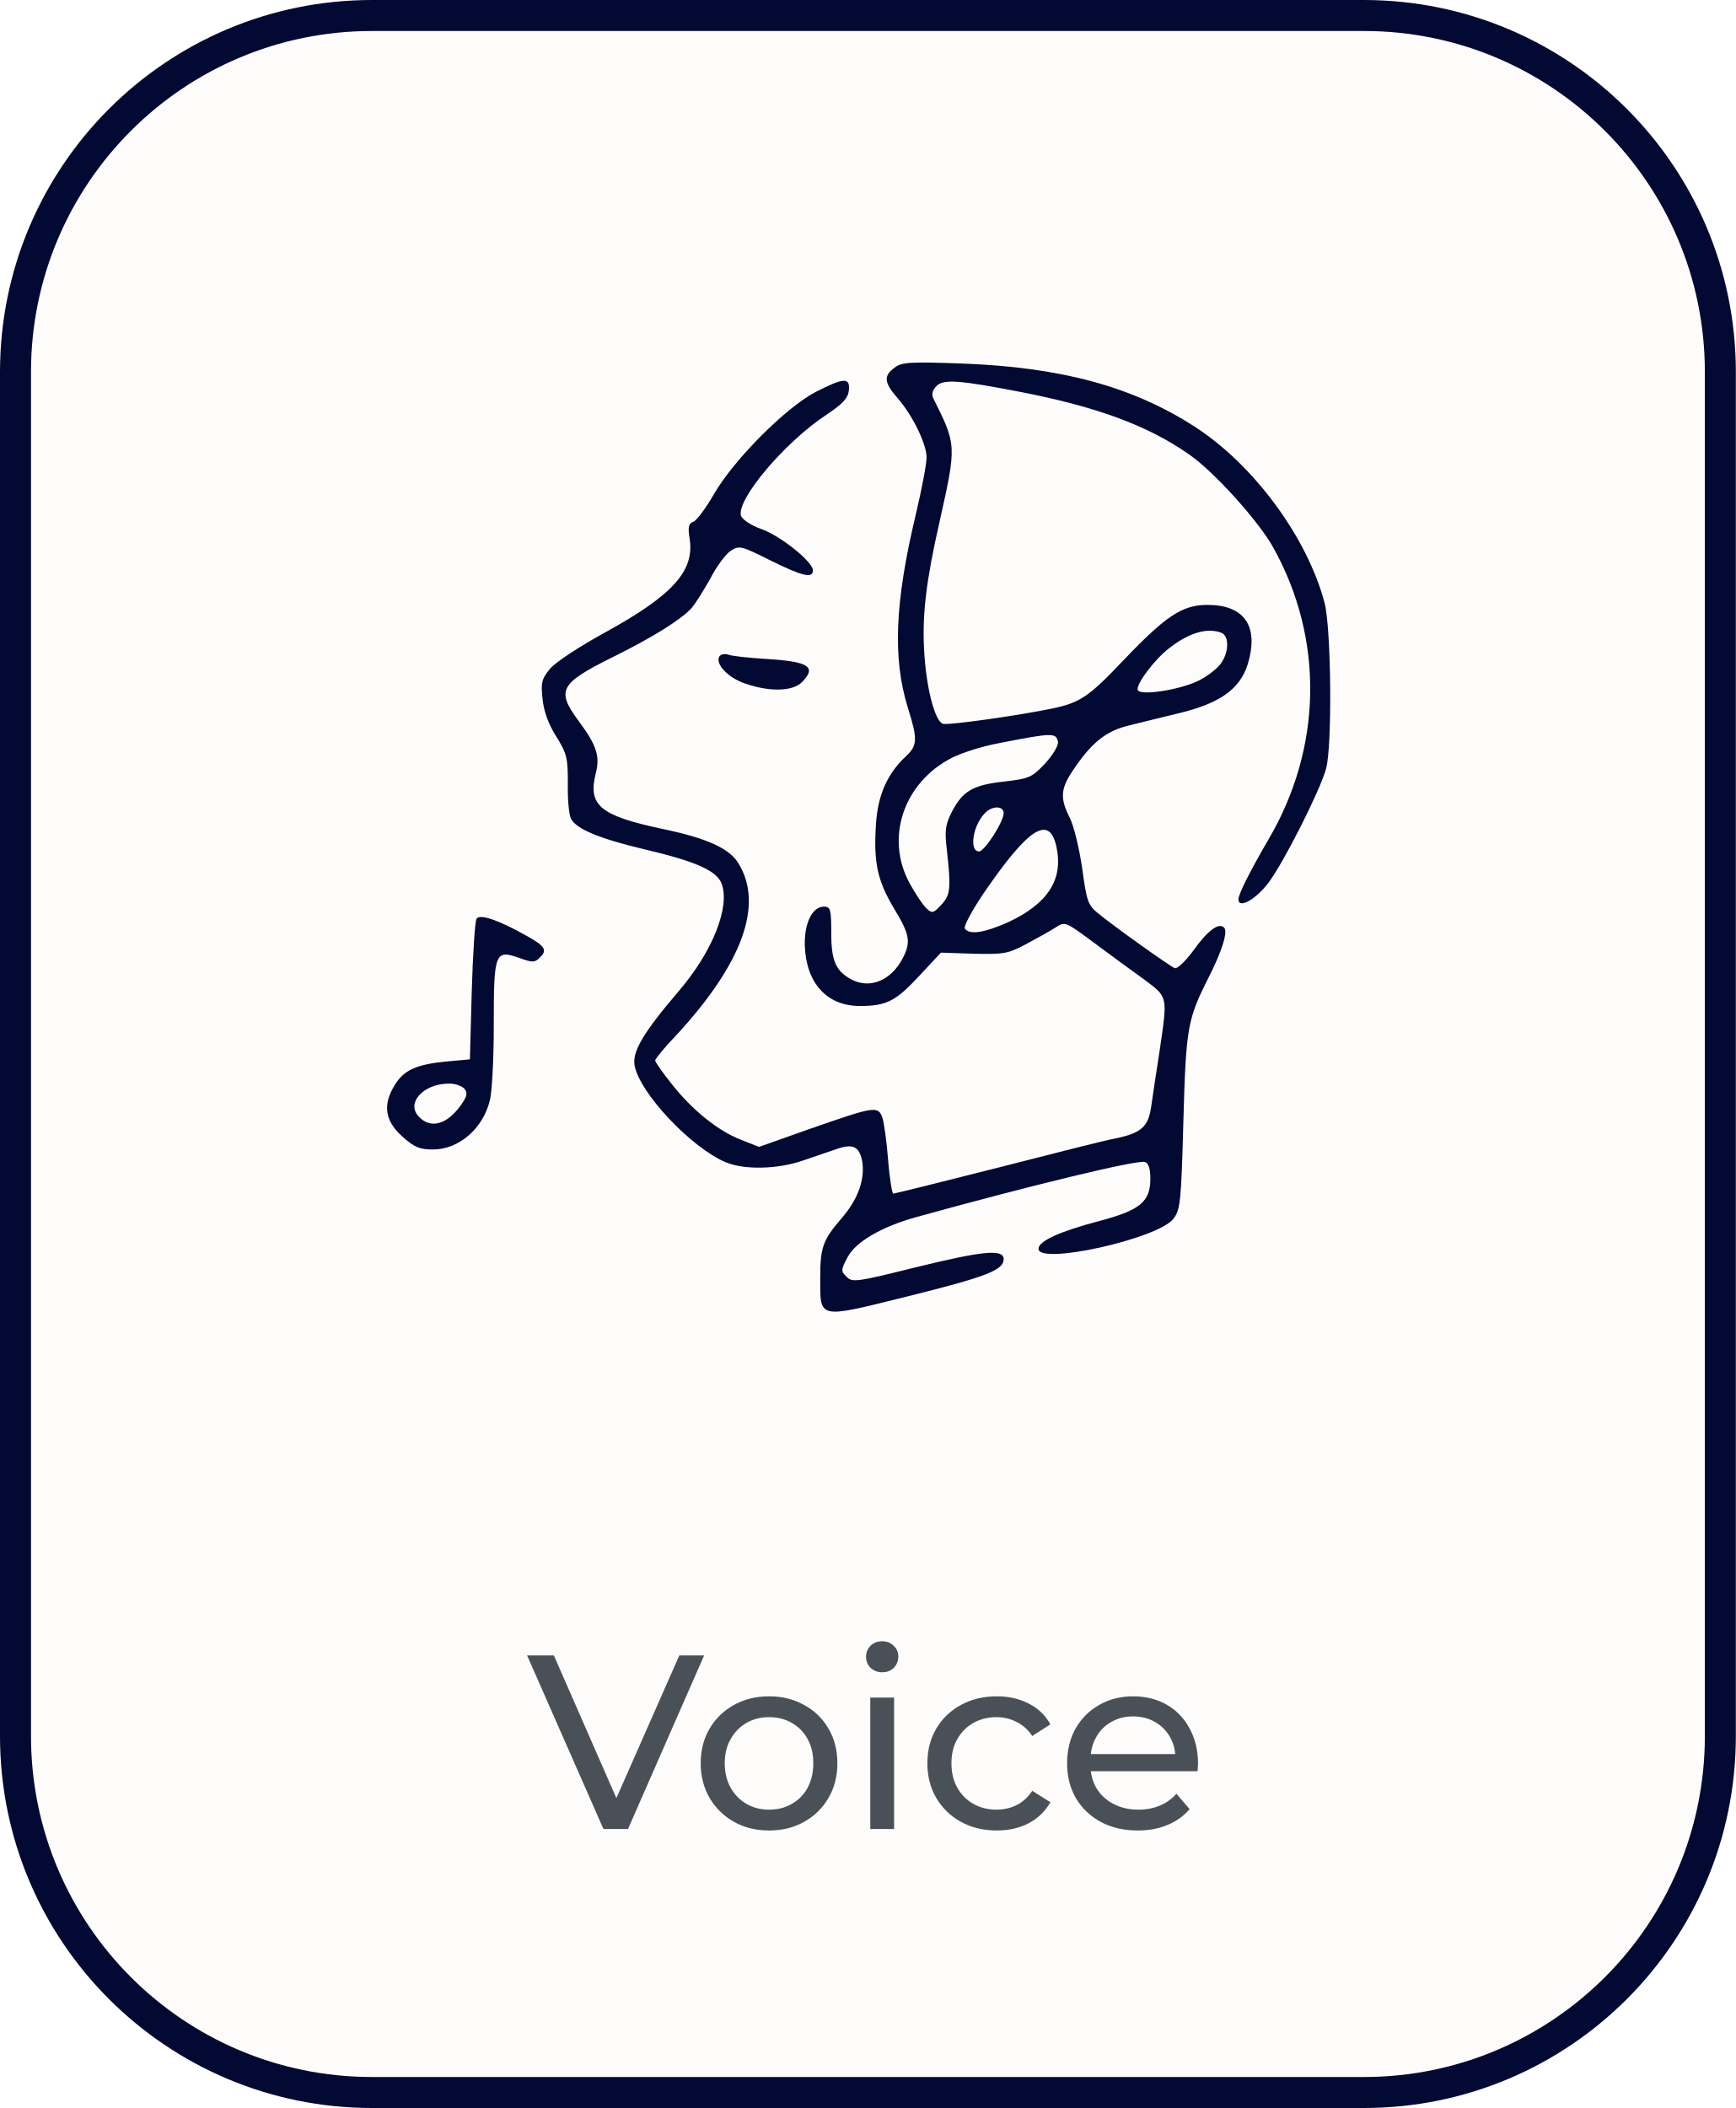
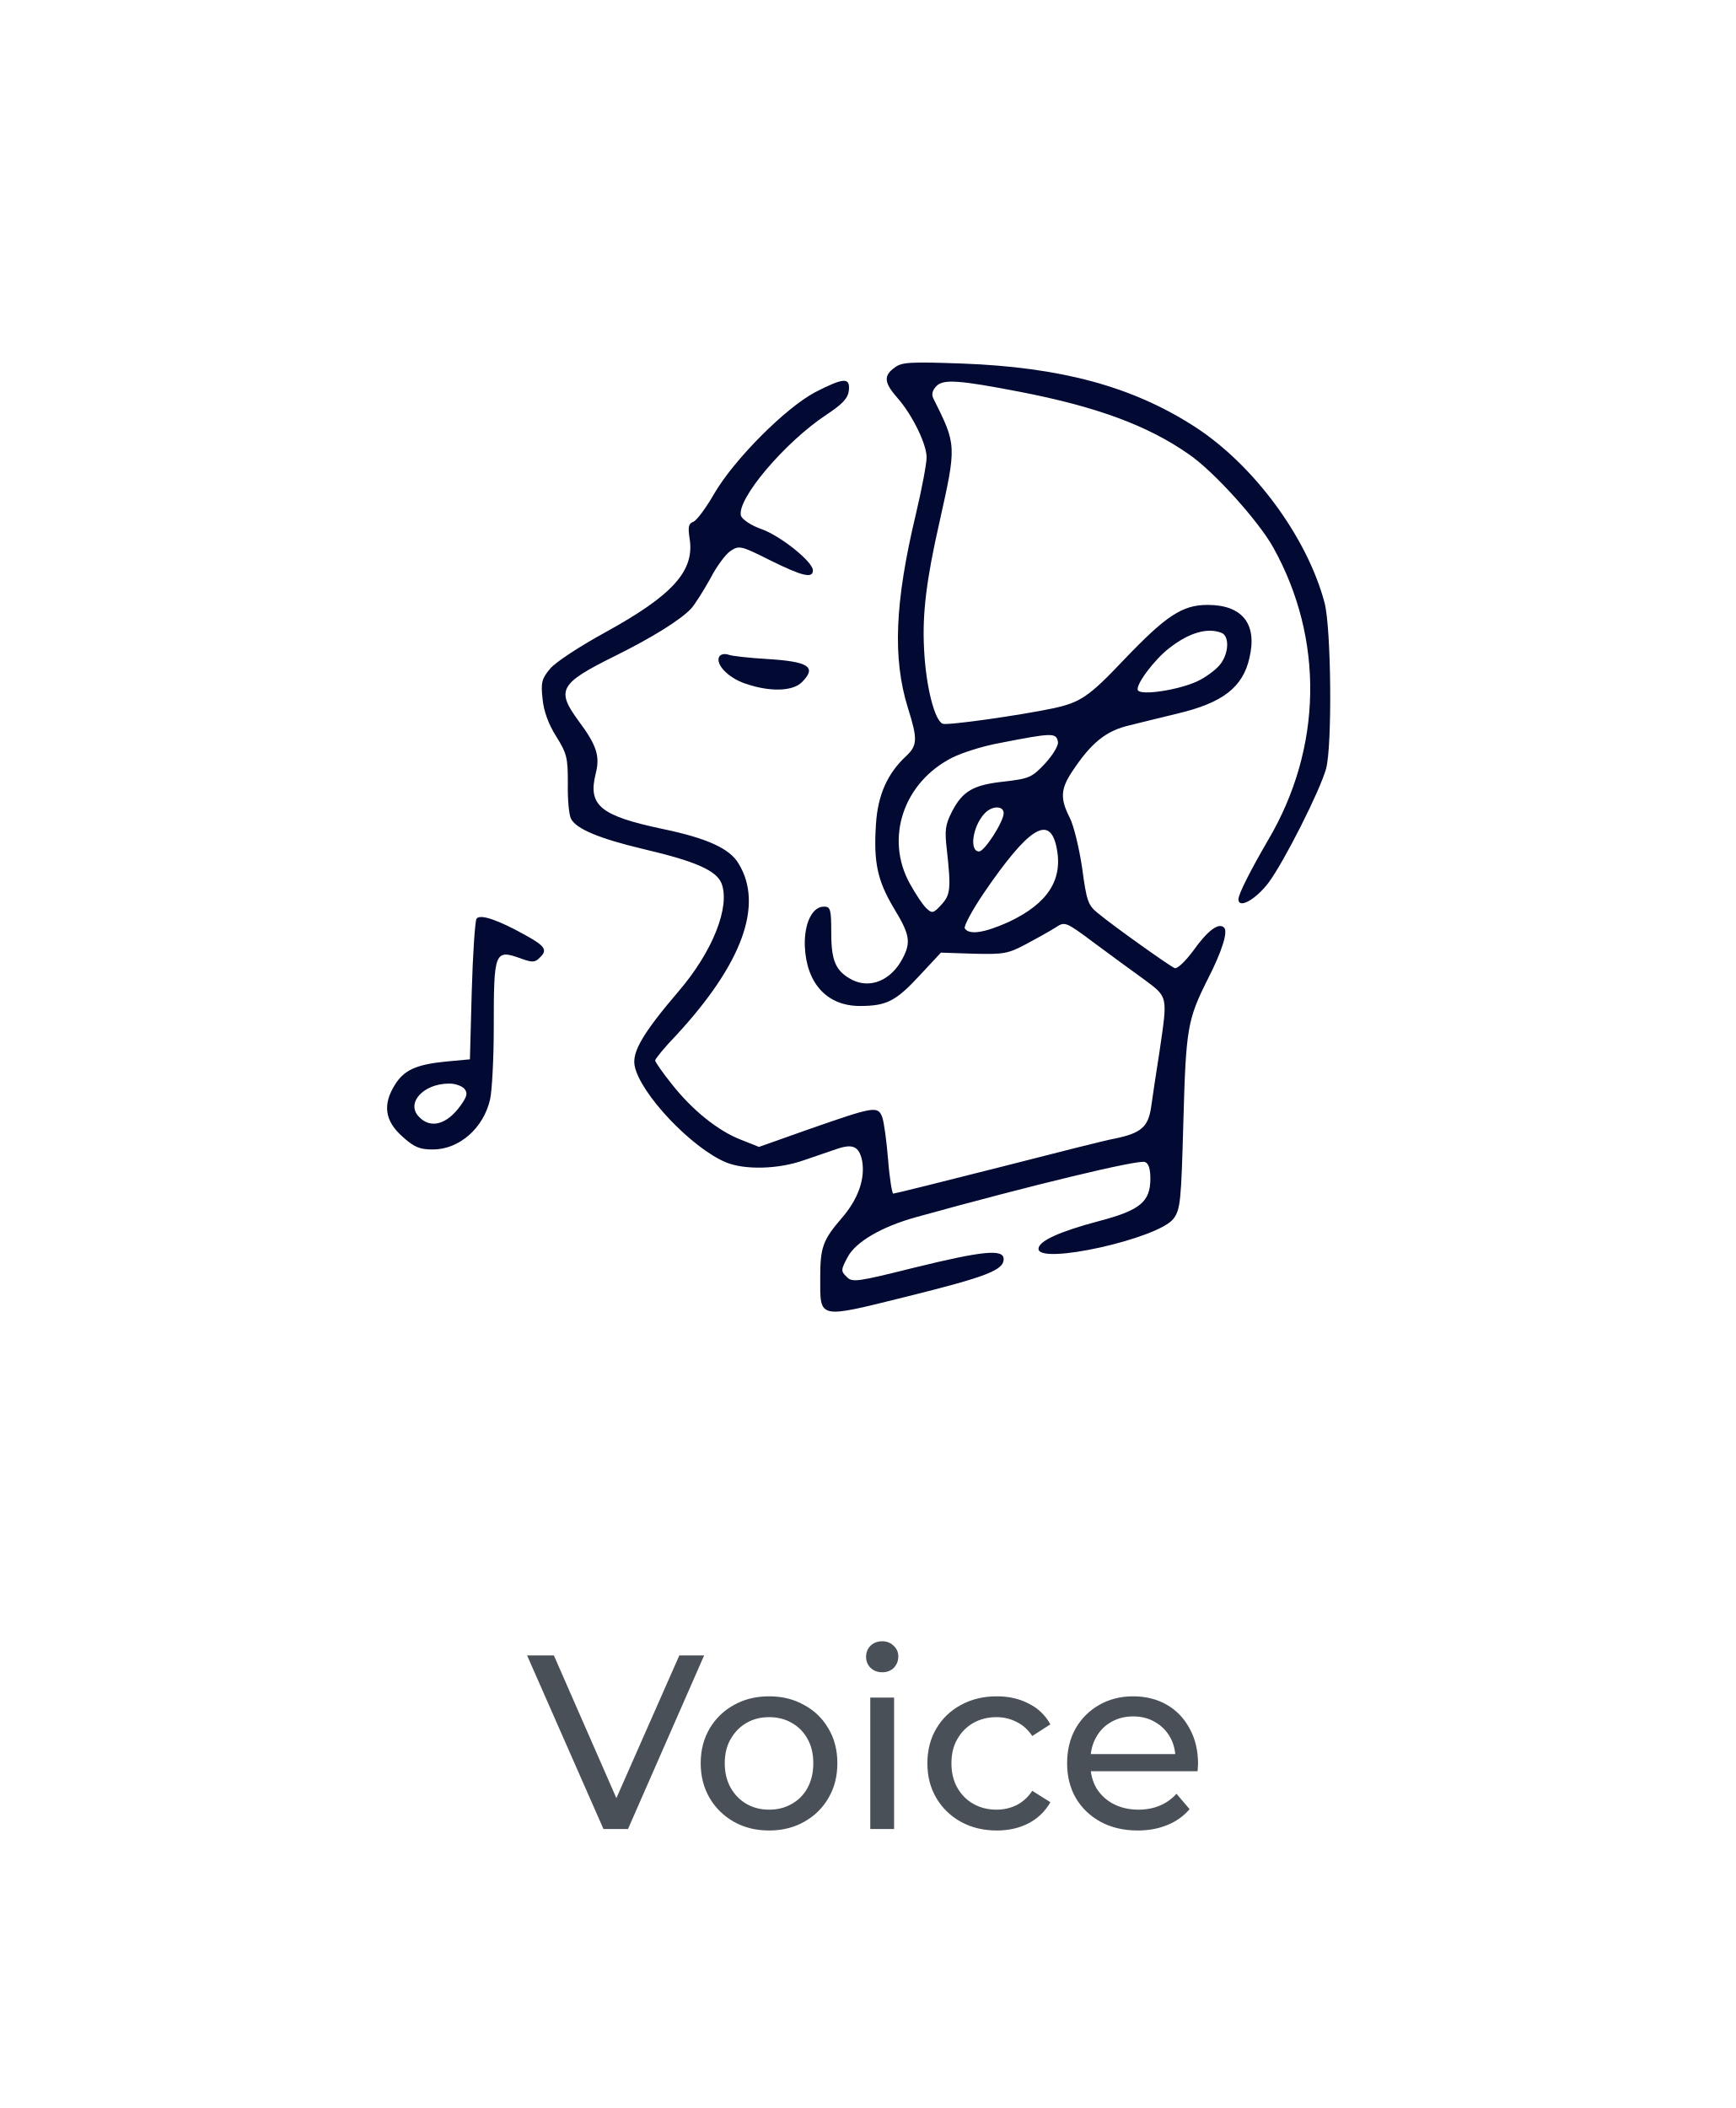
<svg xmlns="http://www.w3.org/2000/svg" width="56" height="68" viewBox="0 0 56 68" fill="none">
-   <rect x="0.5" y="0.5" width="55" height="67" rx="11.5" fill="#FDFCFA" />
  <path d="M28.864 11.857C28.497 12.119 28.521 12.344 28.947 12.831C29.432 13.377 29.893 14.326 29.893 14.754C29.893 14.955 29.739 15.774 29.55 16.57C28.864 19.442 28.793 21.234 29.29 22.837C29.609 23.846 29.598 24.047 29.231 24.392C28.627 24.95 28.319 25.65 28.26 26.576C28.177 27.822 28.308 28.404 28.828 29.282C29.349 30.136 29.396 30.386 29.124 30.908C28.757 31.62 28.083 31.905 27.491 31.608C26.97 31.335 26.817 31.015 26.817 30.101C26.817 29.329 26.793 29.246 26.58 29.246C26.201 29.246 25.941 29.792 25.964 30.516C26.012 31.727 26.686 32.451 27.739 32.451C28.603 32.451 28.899 32.297 29.669 31.466L30.355 30.73L31.408 30.765C32.379 30.789 32.521 30.765 33.1 30.457C33.456 30.267 33.882 30.03 34.047 29.923C34.355 29.721 34.367 29.721 35.29 30.409C35.799 30.789 36.532 31.323 36.911 31.596C37.692 32.178 37.669 32.119 37.408 33.911C37.302 34.576 37.183 35.383 37.136 35.715C37.041 36.356 36.816 36.558 35.929 36.736C35.704 36.771 34.024 37.199 32.213 37.662C30.39 38.125 28.864 38.504 28.817 38.504C28.781 38.504 28.698 38.018 28.651 37.412C28.603 36.819 28.521 36.202 28.461 36.035C28.319 35.668 28.201 35.691 26.095 36.427L24.485 36.997L23.917 36.771C23.172 36.487 22.331 35.81 21.669 34.967C21.373 34.599 21.136 34.255 21.136 34.208C21.136 34.16 21.432 33.792 21.811 33.401C23.941 31.098 24.639 29.199 23.834 27.869C23.55 27.371 22.805 27.038 21.384 26.742C19.361 26.314 18.959 25.982 19.219 24.95C19.361 24.392 19.254 24.047 18.663 23.252C17.941 22.267 18.047 22.053 19.787 21.187C21.018 20.581 21.953 20 22.296 19.632C22.426 19.489 22.698 19.05 22.911 18.671C23.112 18.279 23.408 17.875 23.574 17.768C23.846 17.59 23.905 17.602 24.852 18.077C25.882 18.587 26.225 18.671 26.225 18.398C26.225 18.125 25.195 17.294 24.568 17.068C24.225 16.95 23.953 16.76 23.905 16.641C23.751 16.119 25.314 14.267 26.663 13.377C27.183 13.033 27.361 12.843 27.384 12.593C27.432 12.166 27.219 12.178 26.296 12.653C25.337 13.163 23.704 14.801 23.053 15.905C22.781 16.38 22.473 16.795 22.367 16.831C22.213 16.89 22.189 16.997 22.248 17.377C22.414 18.421 21.692 19.205 19.538 20.392C18.734 20.831 17.929 21.353 17.751 21.567C17.479 21.887 17.444 22.018 17.503 22.54C17.538 22.932 17.692 23.359 17.941 23.751C18.296 24.32 18.319 24.451 18.319 25.282C18.308 25.78 18.355 26.303 18.426 26.421C18.603 26.742 19.325 27.05 20.781 27.395C22.45 27.786 23.112 28.083 23.278 28.498C23.562 29.246 22.994 30.694 21.893 31.976C20.757 33.306 20.39 33.923 20.473 34.374C20.639 35.264 22.308 37.033 23.42 37.495C24.024 37.745 25.112 37.721 25.941 37.424C26.319 37.294 26.805 37.127 27.018 37.056C27.515 36.89 27.716 36.985 27.811 37.436C27.917 38.018 27.692 38.671 27.16 39.288C26.544 40 26.461 40.237 26.461 41.222C26.461 42.564 26.367 42.54 29.242 41.828C31.822 41.187 32.379 40.973 32.379 40.617C32.379 40.285 31.728 40.344 29.503 40.89C27.645 41.353 27.491 41.377 27.314 41.187C27.124 41.009 27.124 40.961 27.349 40.546C27.609 40.059 28.438 39.573 29.55 39.264C33.278 38.231 36.722 37.401 36.935 37.484C37.053 37.519 37.112 37.709 37.112 38.018C37.112 38.766 36.781 39.038 35.479 39.383C34.177 39.727 33.503 40.035 33.503 40.285C33.503 40.819 37.385 39.952 37.858 39.312C38.083 39.015 38.106 38.742 38.177 36.166C38.26 33.163 38.308 32.89 38.97 31.573C39.42 30.694 39.621 30.053 39.491 29.923C39.313 29.745 38.947 30.03 38.485 30.682C38.225 31.027 37.976 31.264 37.893 31.228C37.728 31.157 35.953 29.899 35.408 29.448C35.1 29.199 35.053 29.056 34.911 28C34.816 27.359 34.639 26.623 34.509 26.374C34.201 25.768 34.213 25.46 34.58 24.902C35.207 23.952 35.68 23.573 36.45 23.395C36.84 23.3 37.55 23.122 38 23.015C39.444 22.671 40.095 22.172 40.308 21.223C40.568 20.131 40.083 19.513 38.959 19.513C38.142 19.513 37.621 19.858 36.26 21.282C35.124 22.481 34.852 22.659 33.976 22.849C32.911 23.074 30.568 23.407 30.414 23.347C30.154 23.252 29.87 22.148 29.811 20.938C29.751 19.81 29.882 18.718 30.308 16.843C30.864 14.35 30.864 14.362 30.106 12.843C30.047 12.712 30.083 12.582 30.213 12.451C30.438 12.225 30.947 12.261 32.911 12.641C35.361 13.116 37.018 13.721 38.343 14.647C39.136 15.181 40.603 16.807 41.077 17.662C42.722 20.617 42.663 24.131 40.911 27.098C40.331 28.095 39.953 28.843 39.953 29.009C39.953 29.329 40.509 29.021 40.923 28.475C41.42 27.81 42.58 25.519 42.781 24.795C42.982 24.047 42.947 20.297 42.734 19.454C42.177 17.341 40.45 14.991 38.532 13.757C36.521 12.463 34.225 11.846 31.041 11.727C29.373 11.668 29.089 11.68 28.864 11.857ZM39.408 20.415C39.669 20.522 39.645 21.08 39.361 21.436C39.231 21.602 38.899 21.852 38.615 21.982C38.024 22.255 36.816 22.445 36.71 22.267C36.615 22.113 37.242 21.27 37.728 20.902C38.367 20.404 38.959 20.237 39.408 20.415ZM34.13 23.929C34.154 24.047 33.964 24.356 33.716 24.629C33.29 25.08 33.207 25.116 32.402 25.211C31.396 25.317 31.053 25.519 30.71 26.184C30.497 26.599 30.473 26.789 30.544 27.395C30.686 28.677 30.663 28.866 30.367 29.187C30.118 29.46 30.071 29.472 29.893 29.306C29.775 29.199 29.538 28.843 29.349 28.498C28.544 27.038 29.148 25.234 30.722 24.439C31.029 24.285 31.692 24.071 32.213 23.976C33.964 23.632 34.071 23.632 34.13 23.929ZM32.379 26.231C32.379 26.504 31.763 27.466 31.586 27.466C31.266 27.466 31.373 26.671 31.751 26.255C31.988 25.982 32.379 25.982 32.379 26.231ZM34.083 27.323C34.308 28.38 33.799 29.151 32.532 29.745C31.763 30.089 31.266 30.172 31.124 29.947C31.089 29.875 31.361 29.365 31.739 28.807C33.183 26.694 33.858 26.267 34.083 27.323Z" fill="#020A33" />
  <path d="M23.207 21.175C23.065 21.412 23.479 21.863 24.047 22.053C24.84 22.326 25.574 22.303 25.87 22.006C26.355 21.519 26.106 21.341 24.745 21.258C24.166 21.223 23.598 21.163 23.491 21.116C23.373 21.08 23.254 21.104 23.207 21.175Z" fill="#020A33" />
  <path d="M15.373 29.638C15.325 29.709 15.254 30.765 15.219 31.976L15.16 34.172L14.39 34.243C13.432 34.338 13.03 34.516 12.734 35.003C12.343 35.632 12.414 36.154 12.97 36.653C13.361 37.009 13.538 37.08 13.964 37.08C14.816 37.08 15.598 36.392 15.81 35.466C15.87 35.217 15.929 34.172 15.929 33.163C15.929 30.659 15.953 30.611 16.84 30.932C17.172 31.05 17.266 31.05 17.42 30.884C17.669 30.647 17.586 30.516 16.959 30.172C16.071 29.674 15.479 29.472 15.373 29.638ZM14.982 35.122C15.089 35.252 15.077 35.359 14.864 35.656C14.414 36.285 13.882 36.427 13.503 36.012C13.101 35.573 13.657 34.967 14.461 34.955C14.663 34.944 14.899 35.027 14.982 35.122Z" fill="#020A33" />
  <path d="M19.468 59L17.004 53.4H17.868L20.132 58.568H19.636L21.916 53.4H22.716L20.26 59H19.468ZM24.814 59.048C24.387 59.048 24.008 58.955 23.677 58.768C23.347 58.581 23.085 58.325 22.893 58C22.701 57.669 22.605 57.296 22.605 56.88C22.605 56.459 22.701 56.085 22.893 55.76C23.085 55.435 23.347 55.181 23.677 55C24.008 54.813 24.387 54.72 24.814 54.72C25.235 54.72 25.611 54.813 25.942 55C26.277 55.181 26.539 55.435 26.726 55.76C26.918 56.08 27.014 56.453 27.014 56.88C27.014 57.301 26.918 57.675 26.726 58C26.539 58.325 26.277 58.581 25.942 58.768C25.611 58.955 25.235 59.048 24.814 59.048ZM24.814 58.376C25.085 58.376 25.328 58.315 25.541 58.192C25.76 58.069 25.931 57.896 26.053 57.672C26.176 57.443 26.238 57.179 26.238 56.88C26.238 56.576 26.176 56.315 26.053 56.096C25.931 55.872 25.76 55.699 25.541 55.576C25.328 55.453 25.085 55.392 24.814 55.392C24.541 55.392 24.299 55.453 24.085 55.576C23.872 55.699 23.701 55.872 23.573 56.096C23.445 56.315 23.381 56.576 23.381 56.88C23.381 57.179 23.445 57.443 23.573 57.672C23.701 57.896 23.872 58.069 24.085 58.192C24.299 58.315 24.541 58.376 24.814 58.376ZM28.076 59V54.76H28.844V59H28.076ZM28.46 53.944C28.31 53.944 28.185 53.896 28.084 53.8C27.988 53.704 27.94 53.587 27.94 53.448C27.94 53.304 27.988 53.184 28.084 53.088C28.185 52.992 28.31 52.944 28.46 52.944C28.609 52.944 28.732 52.992 28.828 53.088C28.929 53.179 28.98 53.293 28.98 53.432C28.98 53.576 28.932 53.699 28.836 53.8C28.74 53.896 28.614 53.944 28.46 53.944ZM32.158 59.048C31.726 59.048 31.339 58.955 30.998 58.768C30.662 58.581 30.398 58.325 30.206 58C30.014 57.675 29.918 57.301 29.918 56.88C29.918 56.459 30.014 56.085 30.206 55.76C30.398 55.435 30.662 55.181 30.998 55C31.339 54.813 31.726 54.72 32.158 54.72C32.542 54.72 32.883 54.797 33.182 54.952C33.486 55.101 33.721 55.325 33.886 55.624L33.302 56C33.163 55.792 32.993 55.64 32.79 55.544C32.593 55.443 32.379 55.392 32.15 55.392C31.873 55.392 31.625 55.453 31.406 55.576C31.187 55.699 31.014 55.872 30.886 56.096C30.758 56.315 30.694 56.576 30.694 56.88C30.694 57.184 30.758 57.448 30.886 57.672C31.014 57.896 31.187 58.069 31.406 58.192C31.625 58.315 31.873 58.376 32.15 58.376C32.379 58.376 32.593 58.328 32.79 58.232C32.993 58.131 33.163 57.976 33.302 57.768L33.886 58.136C33.721 58.429 33.486 58.656 33.182 58.816C32.883 58.971 32.542 59.048 32.158 59.048ZM36.706 59.048C36.252 59.048 35.852 58.955 35.506 58.768C35.164 58.581 34.898 58.325 34.706 58C34.519 57.675 34.426 57.301 34.426 56.88C34.426 56.459 34.517 56.085 34.698 55.76C34.885 55.435 35.138 55.181 35.458 55C35.783 54.813 36.148 54.72 36.554 54.72C36.965 54.72 37.327 54.811 37.642 54.992C37.956 55.173 38.202 55.429 38.378 55.76C38.559 56.085 38.65 56.467 38.65 56.904C38.65 56.936 38.647 56.973 38.642 57.016C38.642 57.059 38.639 57.099 38.634 57.136H35.026V56.584H38.234L37.922 56.776C37.927 56.504 37.871 56.261 37.754 56.048C37.636 55.835 37.474 55.669 37.266 55.552C37.063 55.429 36.826 55.368 36.554 55.368C36.287 55.368 36.05 55.429 35.842 55.552C35.634 55.669 35.471 55.837 35.354 56.056C35.236 56.269 35.178 56.515 35.178 56.792V56.92C35.178 57.203 35.242 57.456 35.37 57.68C35.503 57.899 35.687 58.069 35.922 58.192C36.157 58.315 36.426 58.376 36.73 58.376C36.98 58.376 37.207 58.333 37.41 58.248C37.618 58.163 37.799 58.035 37.954 57.864L38.378 58.36C38.186 58.584 37.946 58.755 37.658 58.872C37.375 58.989 37.058 59.048 36.706 59.048Z" fill="#495057" />
-   <rect x="0.5" y="0.5" width="55" height="67" rx="11.5" stroke="#020A33" />
</svg>
